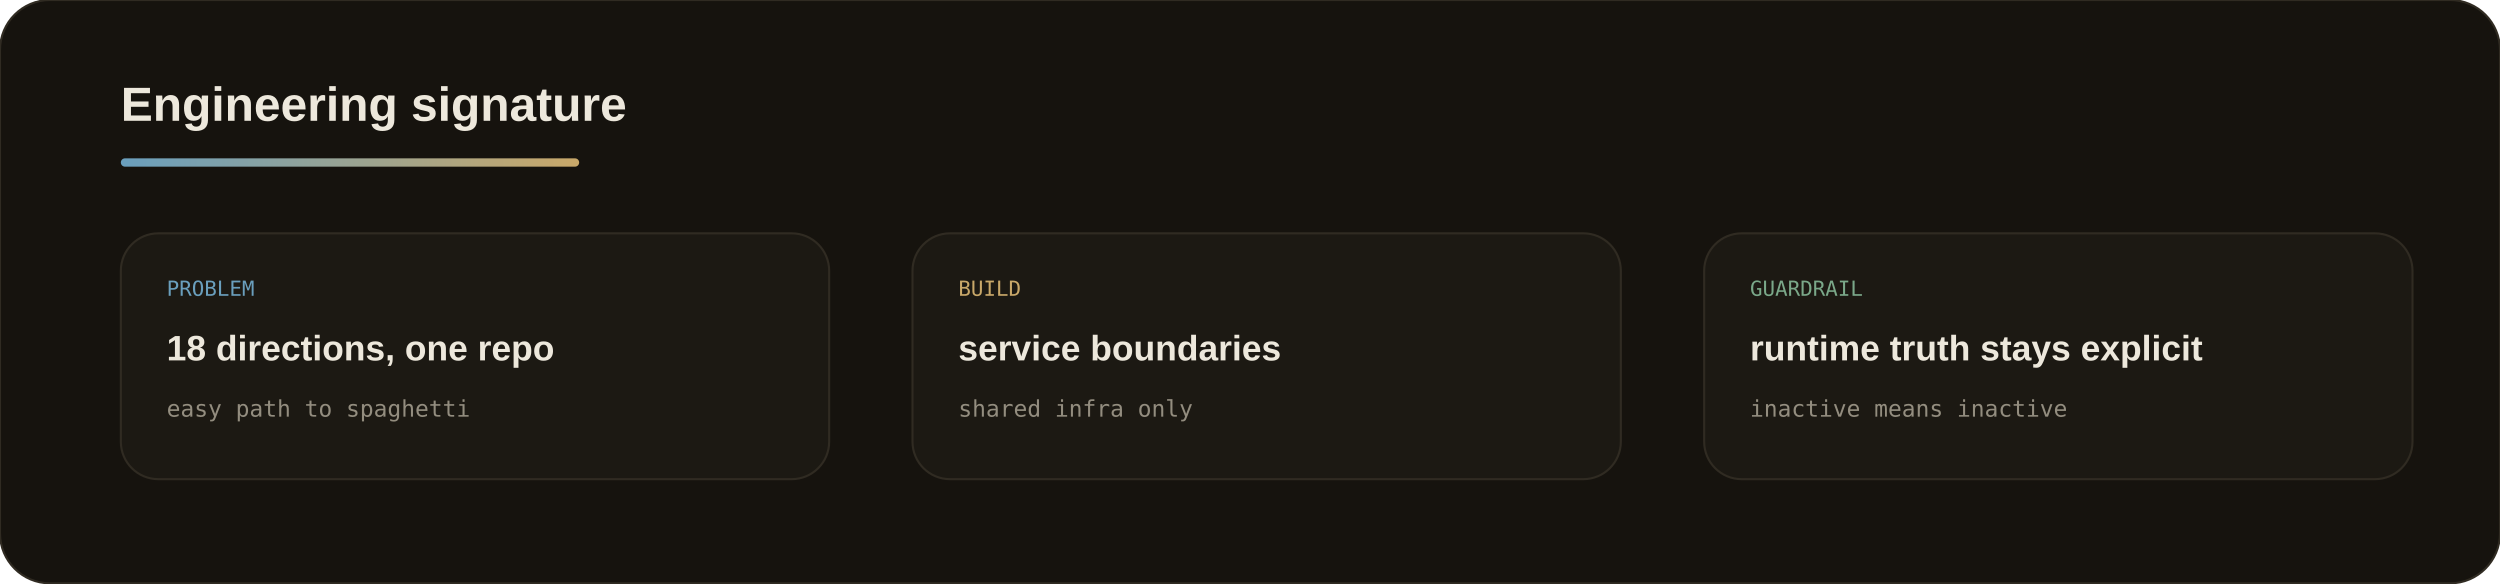
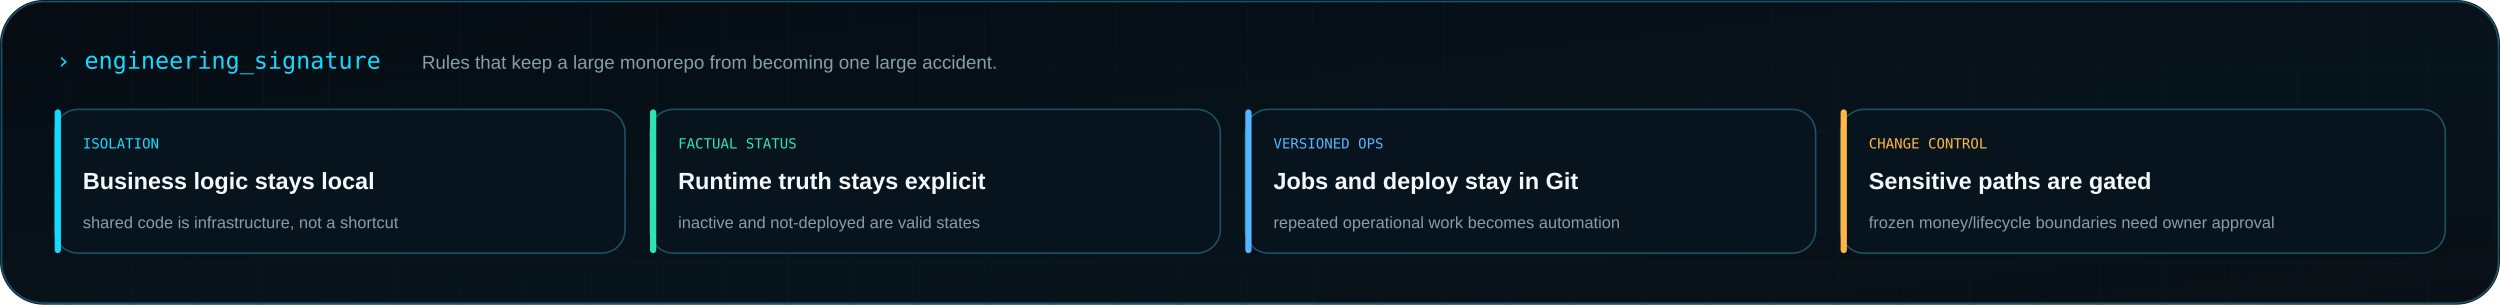
- <svg xmlns="http://www.w3.org/2000/svg" width="1200" height="280" viewBox="0 0 1200 280">
+ <svg xmlns="http://www.w3.org/2000/svg" width="1600" height="195" viewBox="0 0 1600 195">
  <defs>
-     <linearGradient id="g" x1="0" y1="0" x2="1" y2="0">
-       <stop stop-color="#6a9fbd" />
-       <stop offset="1" stop-color="#c9a869" />
+     <linearGradient id="bg" x1="0" y1="0" x2="1" y2="1">
+       <stop stop-color="#050c12" />
+       <stop offset=".6" stop-color="#07131b" />
+       <stop offset="1" stop-color="#090f15" />
    </linearGradient>
+     <pattern id="grid" width="42" height="42" patternUnits="userSpaceOnUse">
+       <path d="M42 0H0V42" fill="none" stroke="#0d2430" />
+     </pattern>
  </defs>
-   <rect width="1200" height="280" rx="24" fill="#16130e" stroke="#302b22" />
-   <text x="58" y="58" fill="#ede8dc" font-family="Arial" font-size="23" font-weight="700">Engineering signature</text>
-   <rect x="58" y="76" width="220" height="4" rx="2" fill="url(#g)" />
-   <g transform="translate(58 112)">
-     <rect width="340" height="118" rx="18" fill="#1c1913" stroke="#302b22" />
-     <text x="22" y="30" fill="#6a9fbd" font-family="monospace" font-size="10">PROBLEM</text>
-     <text x="22" y="61" fill="#ede8dc" font-family="Arial" font-size="17" font-weight="700">18 directions, one repo</text>
-     <text x="22" y="88" fill="#938d7f" font-family="monospace" font-size="11">easy path to spaghetti</text>
+   <rect width="1600" height="195" rx="28" fill="url(#bg)" />
+   <rect width="1600" height="195" rx="28" fill="url(#grid)" opacity=".3" />
+   <rect x="1" y="1" width="1598" height="193" rx="27" fill="none" stroke="#1d5266" />
+   <text x="36" y="44" fill="#16d9ff" font-family="monospace" font-size="15">› engineering_signature</text>
+   <text x="270" y="44" fill="#879eaa" font-family="Arial" font-size="12">Rules that keep a large monorepo from becoming one large accident.</text>
+   <g transform="translate(35 70)">
+     <rect width="365" height="92" rx="15" fill="#08141d" stroke="#1d5266" />
+     <rect width="4" height="92" rx="2" fill="#16d9ff" />
+     <text x="18" y="25" fill="#16d9ff" font-family="monospace" font-size="9">ISOLATION</text>
+     <text x="18" y="51" fill="#f4f8fb" font-family="Arial" font-size="15" font-weight="700">Business logic stays local</text>
+     <text x="18" y="76" fill="#879eaa" font-family="Arial" font-size="10.5">shared code is infrastructure, not a shortcut</text>
  </g>
-   <g transform="translate(438 112)">
-     <rect width="340" height="118" rx="18" fill="#1c1913" stroke="#302b22" />
-     <text x="22" y="30" fill="#c9a869" font-family="monospace" font-size="10">BUILD</text>
-     <text x="22" y="61" fill="#ede8dc" font-family="Arial" font-size="17" font-weight="700">service boundaries</text>
-     <text x="22" y="88" fill="#938d7f" font-family="monospace" font-size="11">shared infra only</text>
+   <g transform="translate(416 70)">
+     <rect width="365" height="92" rx="15" fill="#08141d" stroke="#1d5266" />
+     <rect width="4" height="92" rx="2" fill="#2fe3b0" />
+     <text x="18" y="25" fill="#2fe3b0" font-family="monospace" font-size="9">FACTUAL STATUS</text>
+     <text x="18" y="51" fill="#f4f8fb" font-family="Arial" font-size="15" font-weight="700">Runtime truth stays explicit</text>
+     <text x="18" y="76" fill="#879eaa" font-family="Arial" font-size="10.5">inactive and not-deployed are valid states</text>
  </g>
-   <g transform="translate(818 112)">
-     <rect width="340" height="118" rx="18" fill="#1c1913" stroke="#302b22" />
-     <text x="22" y="30" fill="#7aa889" font-family="monospace" font-size="10">GUARDRAIL</text>
-     <text x="22" y="61" fill="#ede8dc" font-family="Arial" font-size="17" font-weight="700">runtime truth stays explicit</text>
-     <text x="22" y="88" fill="#938d7f" font-family="monospace" font-size="11">inactive means inactive</text>
+   <g transform="translate(797 70)">
+     <rect width="365" height="92" rx="15" fill="#08141d" stroke="#1d5266" />
+     <rect width="4" height="92" rx="2" fill="#55b6ff" />
+     <text x="18" y="25" fill="#55b6ff" font-family="monospace" font-size="9">VERSIONED OPS</text>
+     <text x="18" y="51" fill="#f4f8fb" font-family="Arial" font-size="15" font-weight="700">Jobs and deploy stay in Git</text>
+     <text x="18" y="76" fill="#879eaa" font-family="Arial" font-size="10.5">repeated operational work becomes automation</text>
+   </g>
+   <g transform="translate(1178 70)">
+     <rect width="387" height="92" rx="15" fill="#08141d" stroke="#1d5266" />
+     <rect width="4" height="92" rx="2" fill="#ffb547" />
+     <text x="18" y="25" fill="#ffb547" font-family="monospace" font-size="9">CHANGE CONTROL</text>
+     <text x="18" y="51" fill="#f4f8fb" font-family="Arial" font-size="15" font-weight="700">Sensitive paths are gated</text>
+     <text x="18" y="76" fill="#879eaa" font-family="Arial" font-size="10.5">frozen money/lifecycle boundaries need owner approval</text>
  </g>
</svg>
